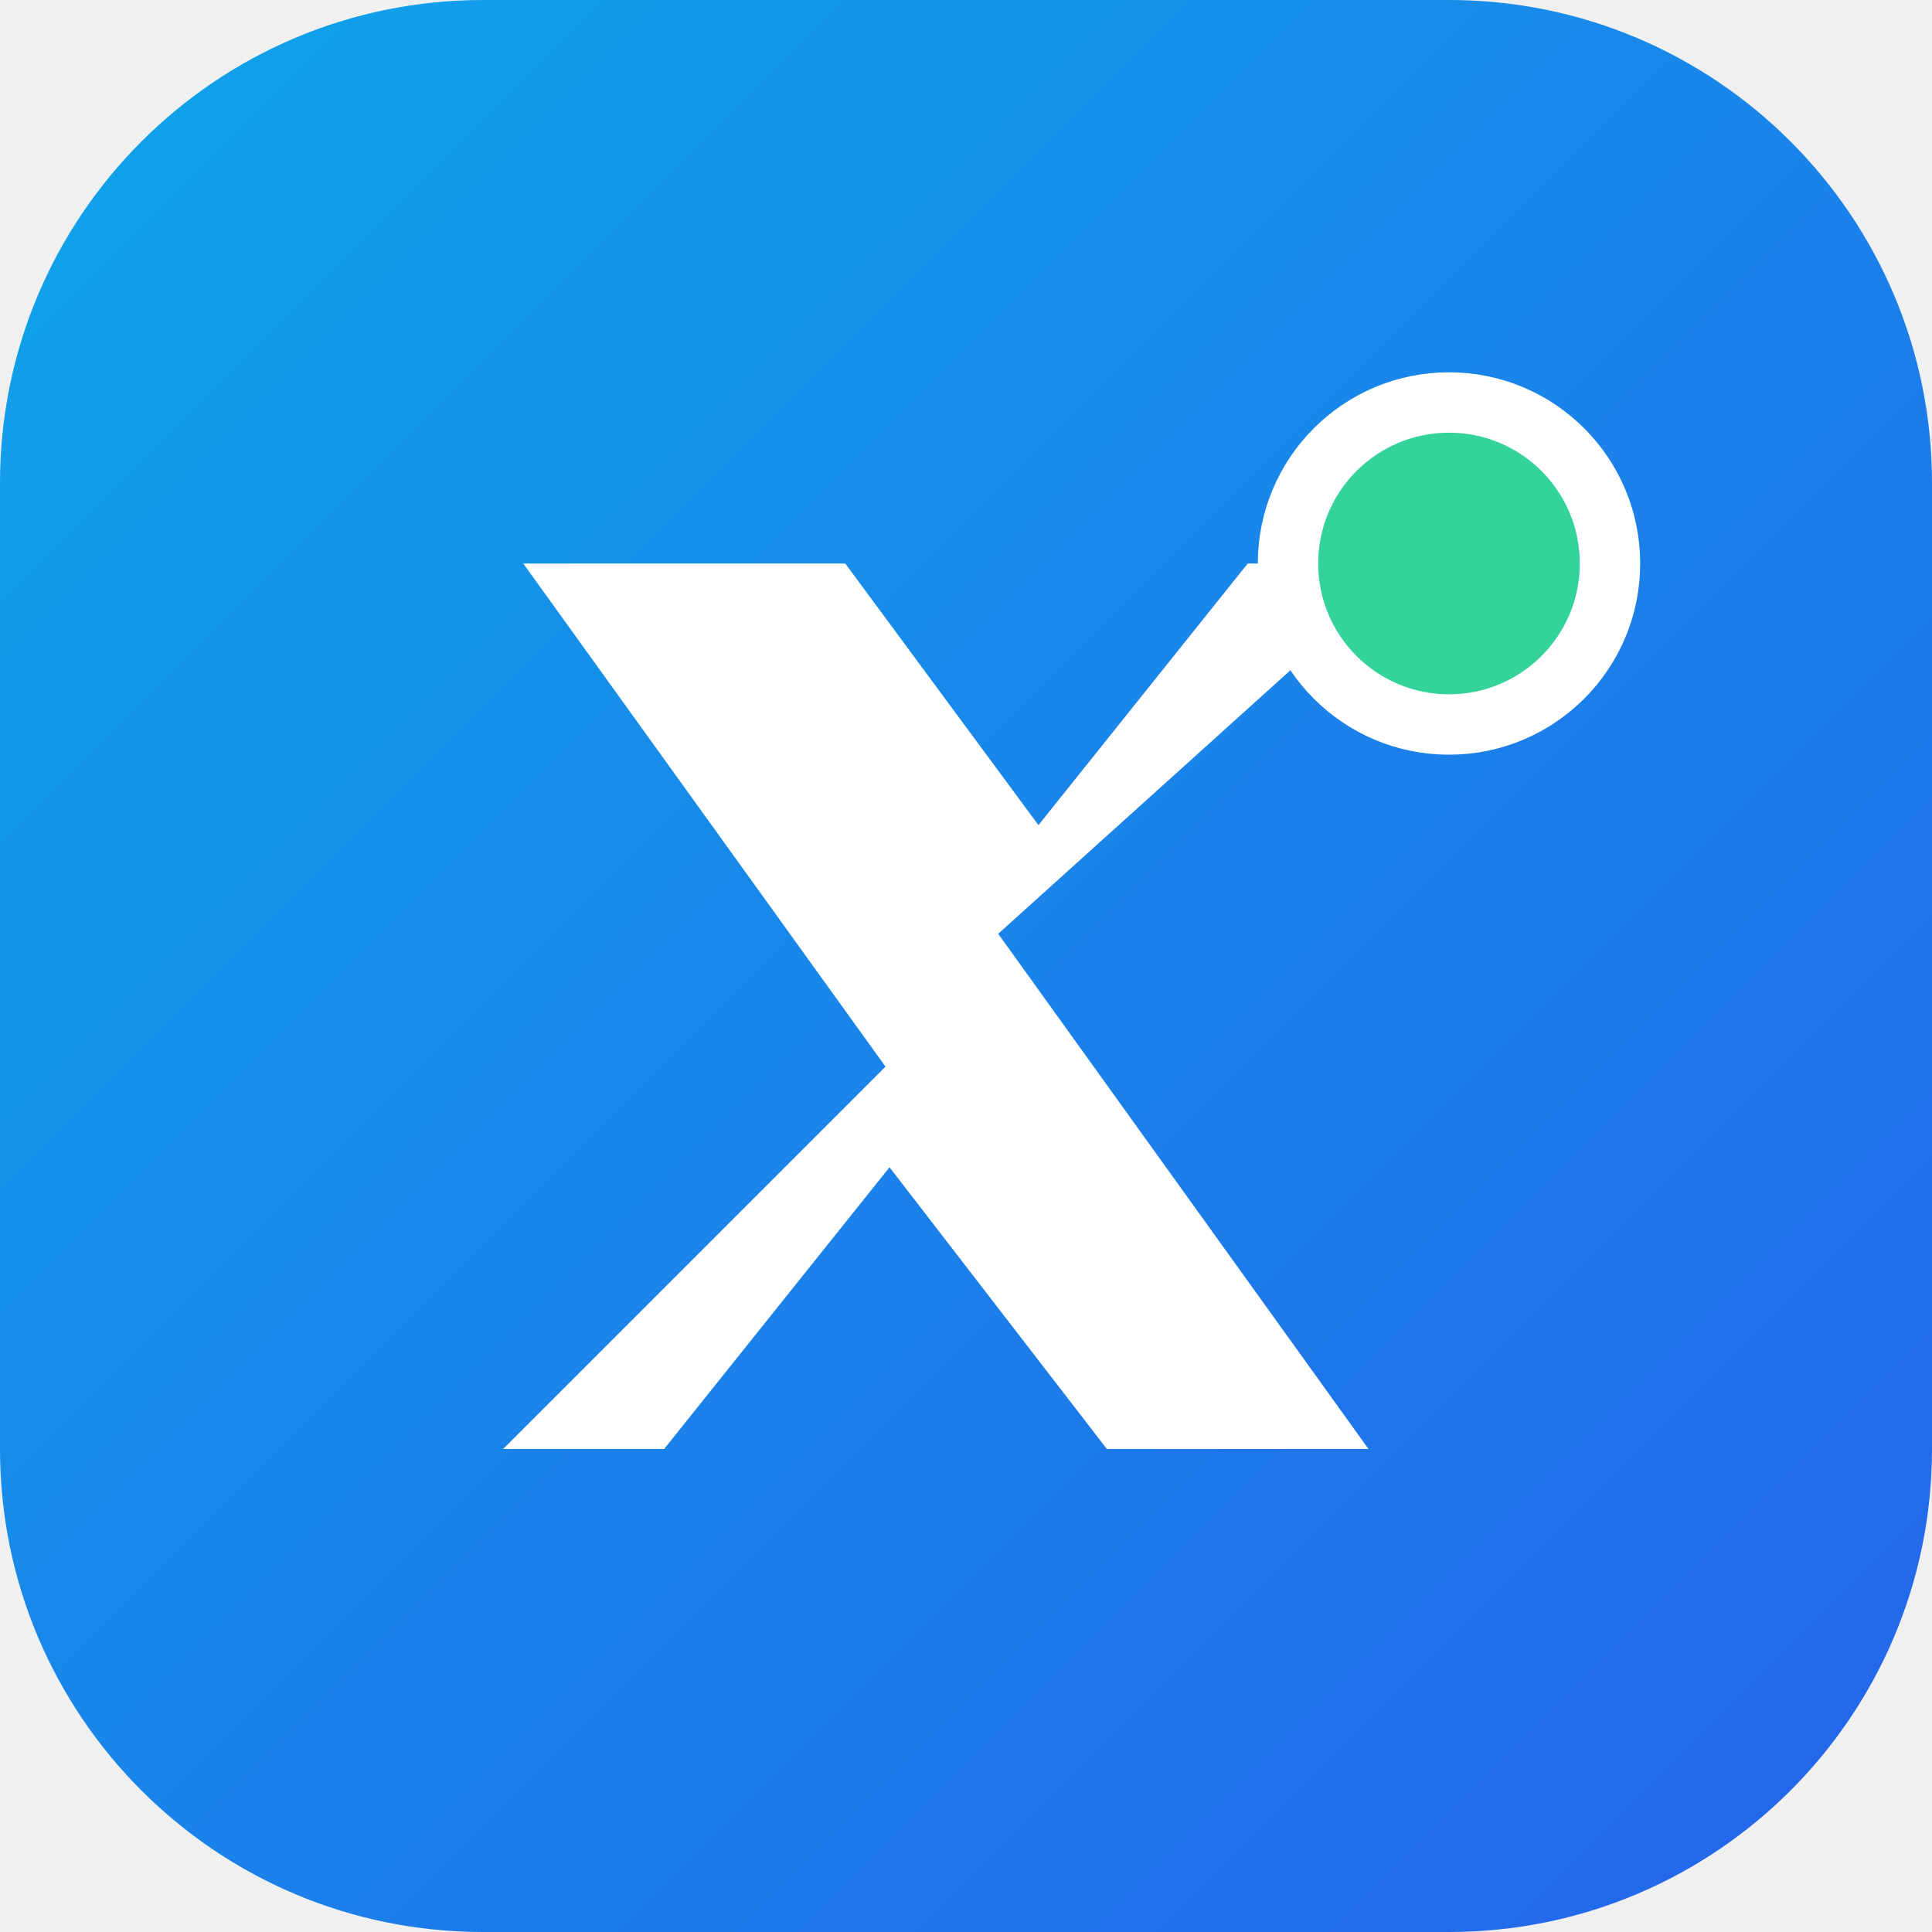
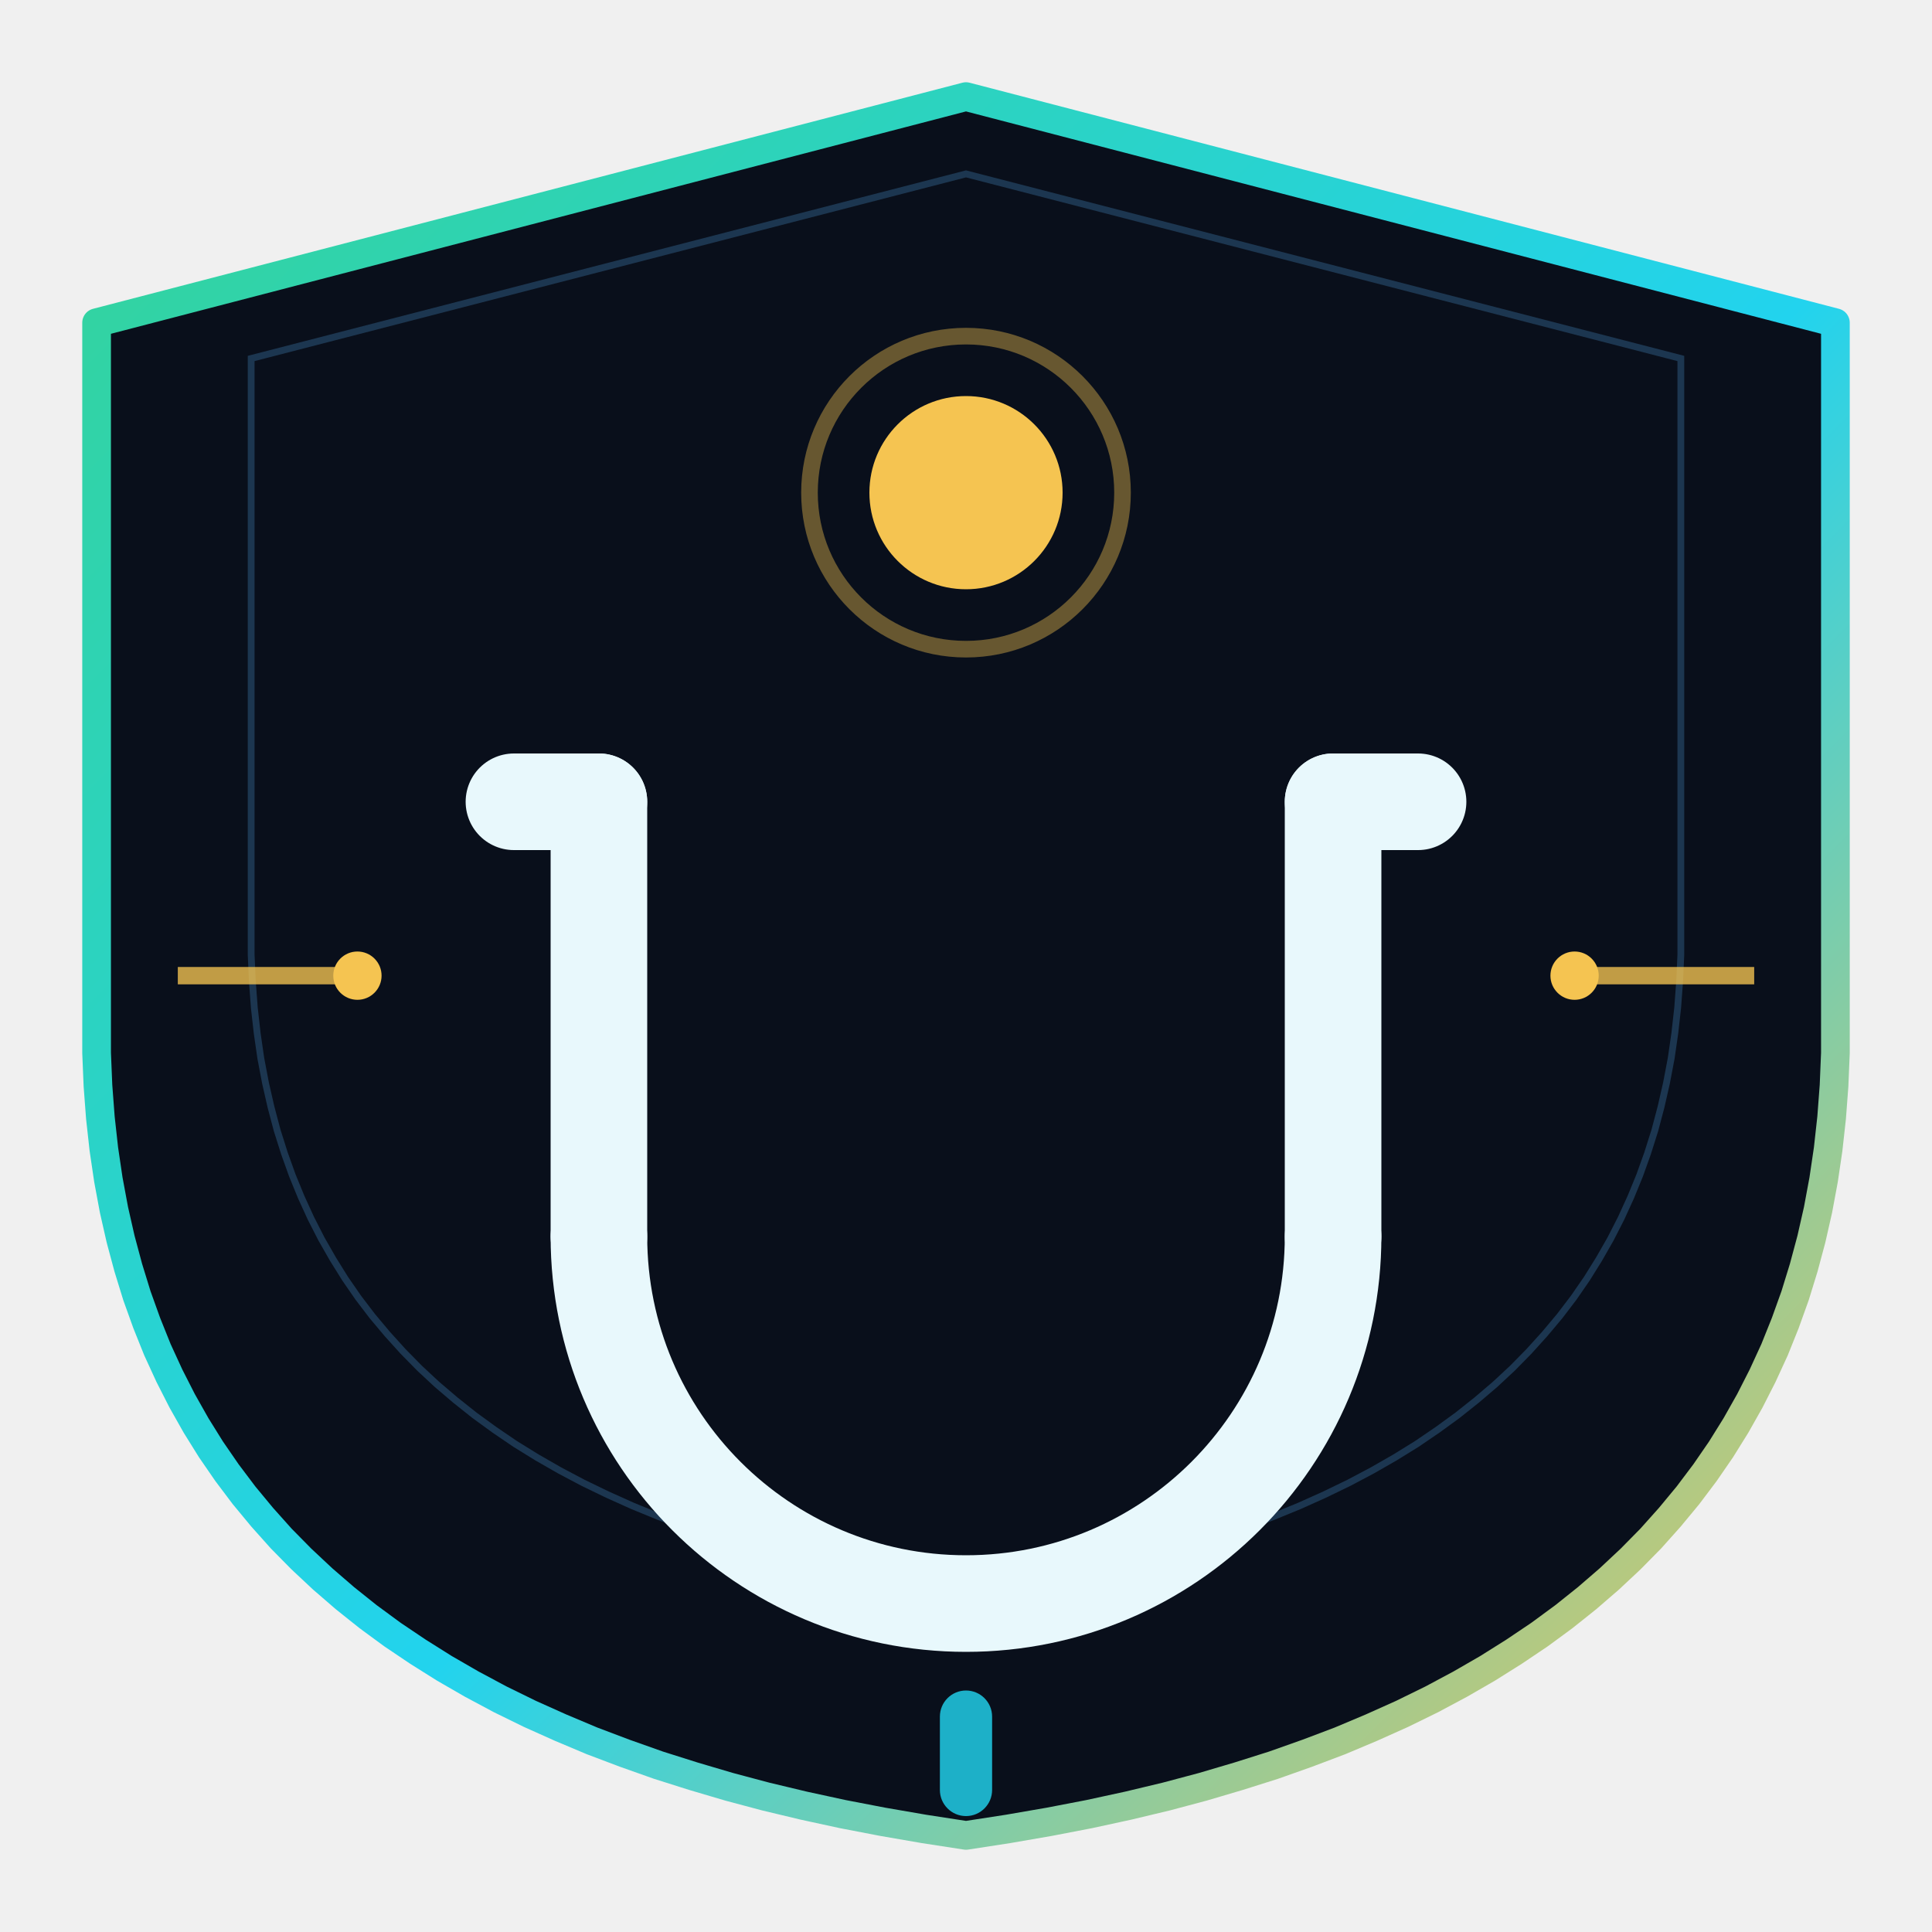
- <svg xmlns="http://www.w3.org/2000/svg" viewBox="0 0 48 48" width="48" height="48">
+ <svg xmlns="http://www.w3.org/2000/svg" viewBox="0 0 128 128" role="img" aria-label="شعار أبو نواف — Abu Nawaf Ethical Hacker">
  <defs>
-     <linearGradient id="g" x1="0" y1="0" x2="1" y2="1">
-       <stop offset="0%" stop-color="#0ea5e9" />
-       <stop offset="100%" stop-color="#2563eb" />
+     <linearGradient id="anRim" x1="0" y1="0" x2="1" y2="1">
+       <stop offset="0" stop-color="#34D399" />
+       <stop offset=".55" stop-color="#22D3EE" />
+       <stop offset="1" stop-color="#F5C451" />
    </linearGradient>
  </defs>
-   <rect width="48" height="48" rx="12" fill="url(#g)" />
-   <path d="M35 14h-4l-5.2 6.5L21 14h-8l9 12.5L12.5 36h4l5.6-7 5.4 7H34l-9.2-12.8L35 14z" fill="white" />
-   <circle cx="36" cy="14" r="4" fill="#34d399" stroke="white" stroke-width="1.5" />
+   <path d="M64.0 6.4 L121.6 21.38 L121.6 69.76 L121.6 69.76 L121.51 71.93 L121.35 74.05 L121.12 76.13 L120.82 78.16 L120.45 80.15 L120.01 82.09 L119.5 83.99 L118.93 85.84 L118.28 87.65 L117.57 89.42 L116.78 91.14 L115.93 92.81 L115.01 94.44 L114.02 96.03 L112.96 97.57 L111.83 99.07 L110.63 100.52 L109.37 101.93 L108.03 103.29 L106.62 104.61 L105.15 105.88 L103.61 107.11 L101.99 108.3 L100.31 109.43 L98.56 110.53 L96.74 111.58 L94.85 112.59 L92.89 113.55 L90.86 114.46 L88.77 115.34 L86.6 116.16 L84.37 116.95 L82.06 117.68 L79.69 118.38 L77.25 119.03 L74.74 119.63 L72.16 120.19 L69.51 120.7 L66.79 121.17 L64.0 121.6 L61.21 121.17 L58.49 120.7 L55.84 120.19 L53.26 119.63 L50.75 119.03 L48.31 118.38 L45.94 117.68 L43.63 116.95 L41.4 116.16 L39.23 115.34 L37.14 114.46 L35.11 113.55 L33.15 112.59 L31.26 111.58 L29.44 110.53 L27.69 109.43 L26.01 108.3 L24.39 107.11 L22.85 105.88 L21.38 104.61 L19.97 103.29 L18.63 101.93 L17.37 100.52 L16.17 99.07 L15.04 97.57 L13.98 96.03 L12.99 94.44 L12.07 92.81 L11.22 91.14 L10.43 89.42 L9.72 87.65 L9.07 85.84 L8.5 83.99 L7.99 82.09 L7.55 80.15 L7.18 78.16 L6.88 76.13 L6.65 74.05 L6.49 71.93 L6.4 69.76 L6.4 21.38 Z" fill="#090F1B" stroke="url(#anRim)" stroke-width="1.9" stroke-linejoin="round" />
+   <path d="M64.0 11.52 L111.36 23.75 L111.36 63.26 L111.36 63.26 L111.28 65.03 L111.15 66.77 L110.96 68.46 L110.72 70.12 L110.41 71.75 L110.05 73.33 L109.64 74.88 L109.16 76.4 L108.63 77.88 L108.04 79.32 L107.4 80.72 L106.7 82.09 L105.94 83.42 L105.13 84.72 L104.26 85.98 L103.33 87.2 L102.34 88.38 L101.3 89.53 L100.2 90.65 L99.05 91.72 L97.83 92.76 L96.56 93.77 L95.24 94.73 L93.86 95.67 L92.42 96.56 L90.92 97.42 L89.37 98.24 L87.76 99.02 L86.09 99.77 L84.36 100.48 L82.58 101.16 L80.75 101.8 L78.85 102.4 L76.9 102.97 L74.89 103.5 L72.83 103.99 L70.71 104.45 L68.53 104.87 L66.29 105.25 L64.0 105.6 L61.71 105.25 L59.47 104.87 L57.29 104.45 L55.17 103.99 L53.11 103.5 L51.1 102.97 L49.15 102.4 L47.25 101.8 L45.42 101.16 L43.64 100.48 L41.91 99.77 L40.24 99.02 L38.63 98.24 L37.08 97.42 L35.58 96.56 L34.14 95.67 L32.76 94.73 L31.44 93.77 L30.17 92.76 L28.95 91.72 L27.8 90.65 L26.7 89.53 L25.66 88.38 L24.67 87.2 L23.74 85.98 L22.87 84.72 L22.06 83.42 L21.3 82.09 L20.6 80.72 L19.96 79.32 L19.37 77.88 L18.84 76.4 L18.36 74.88 L17.95 73.33 L17.59 71.75 L17.28 70.12 L17.04 68.46 L16.85 66.77 L16.72 65.03 L16.64 63.26 L16.64 23.75 Z" fill="none" stroke="#1C3650" stroke-width=".45" />
+   <path d="M39.68 81.92 A24.32 24.32 0 0 0 88.32 81.92" fill="none" stroke="#E8F8FC" stroke-width="6.4" stroke-linecap="round" />
+   <path d="M39.68 53.12 L39.68 81.92 M88.32 53.12 L88.32 81.92" fill="none" stroke="#E8F8FC" stroke-width="6.4" stroke-linecap="round" />
+   <path d="M34.05 53.12 L39.68 53.12 M88.32 53.12 L93.95 53.12" fill="none" stroke="#E8F8FC" stroke-width="6.4" stroke-linecap="round" />
+   <circle cx="64.0" cy="32.64" r="10.37" fill="none" stroke="#F5C451" stroke-opacity=".4" stroke-width="1.1" />
+   <circle cx="64.0" cy="32.64" r="6.4" fill="#F5C451" />
+   <path d="M116.22 64.64 H104.32" stroke="#F5C451" stroke-opacity=".78" stroke-width="1.15" />
+   <path d="M11.78 64.64 H23.68" stroke="#F5C451" stroke-opacity=".78" stroke-width="1.15" />
+   <circle cx="104.32" cy="64.64" r="1.6" fill="#F5C451" />
+   <circle cx="23.68" cy="64.64" r="1.6" fill="#F5C451" />
+   <rect x="62.27" y="112.0" width="3.46" height="8.32" rx="1.73" fill="#22D3EE" fill-opacity=".82" />
</svg>
